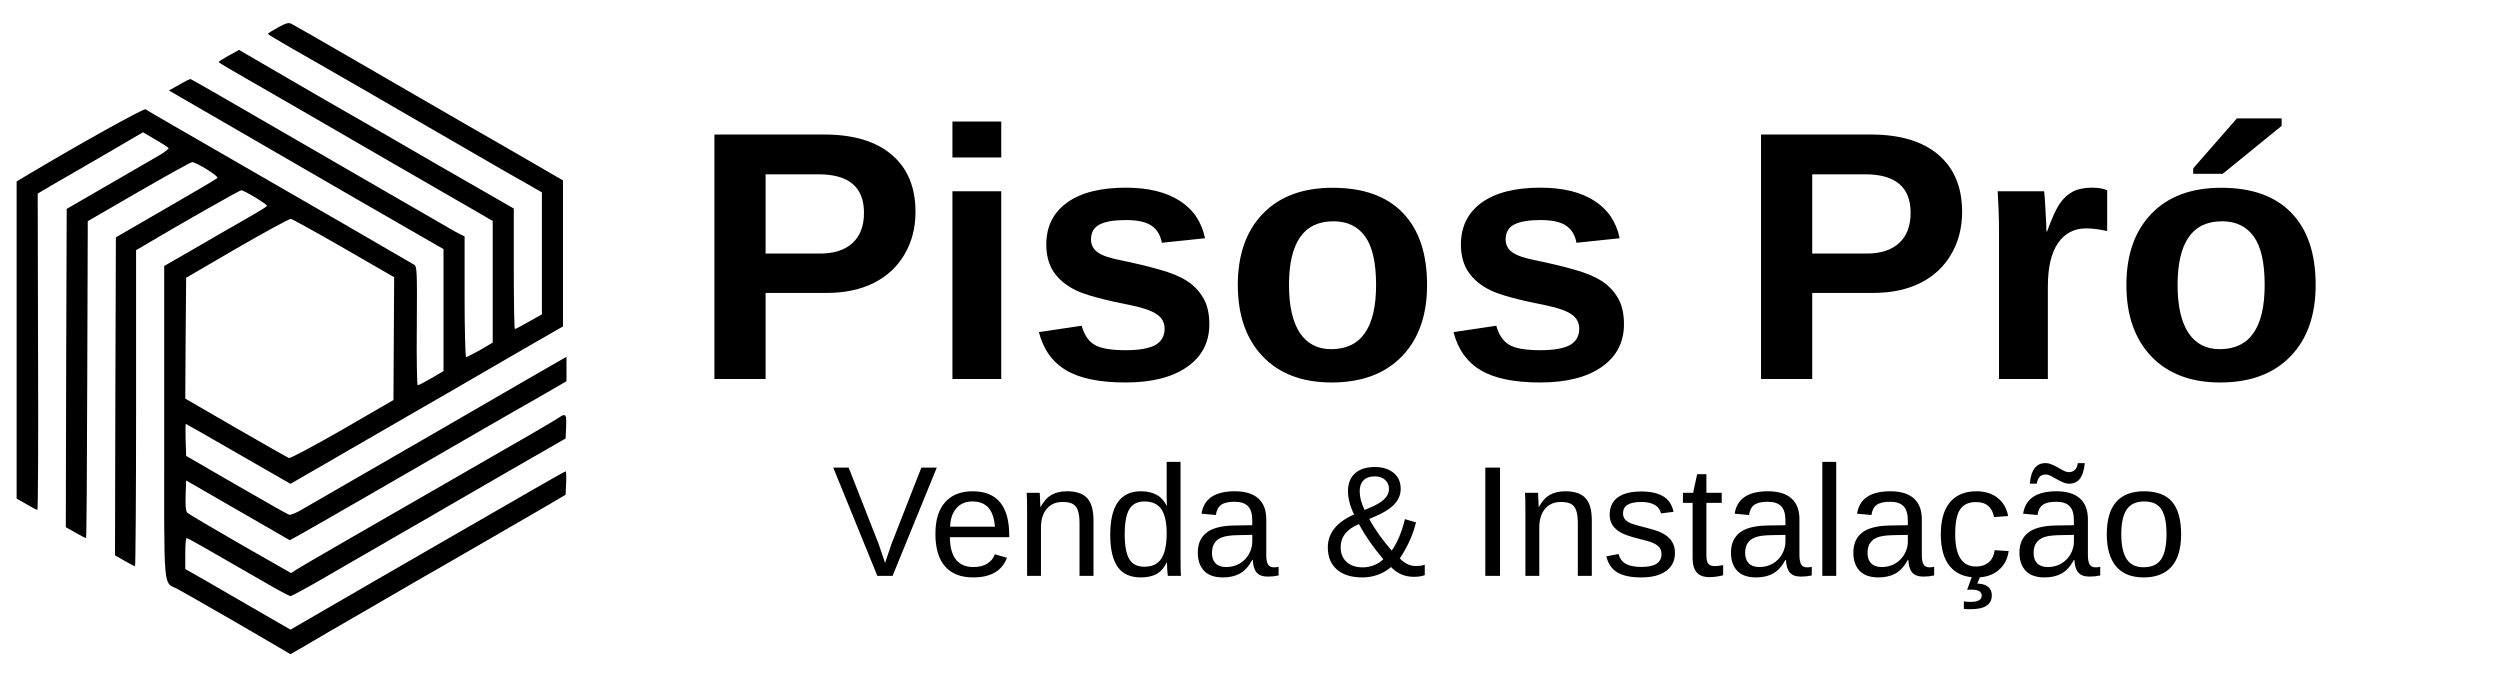
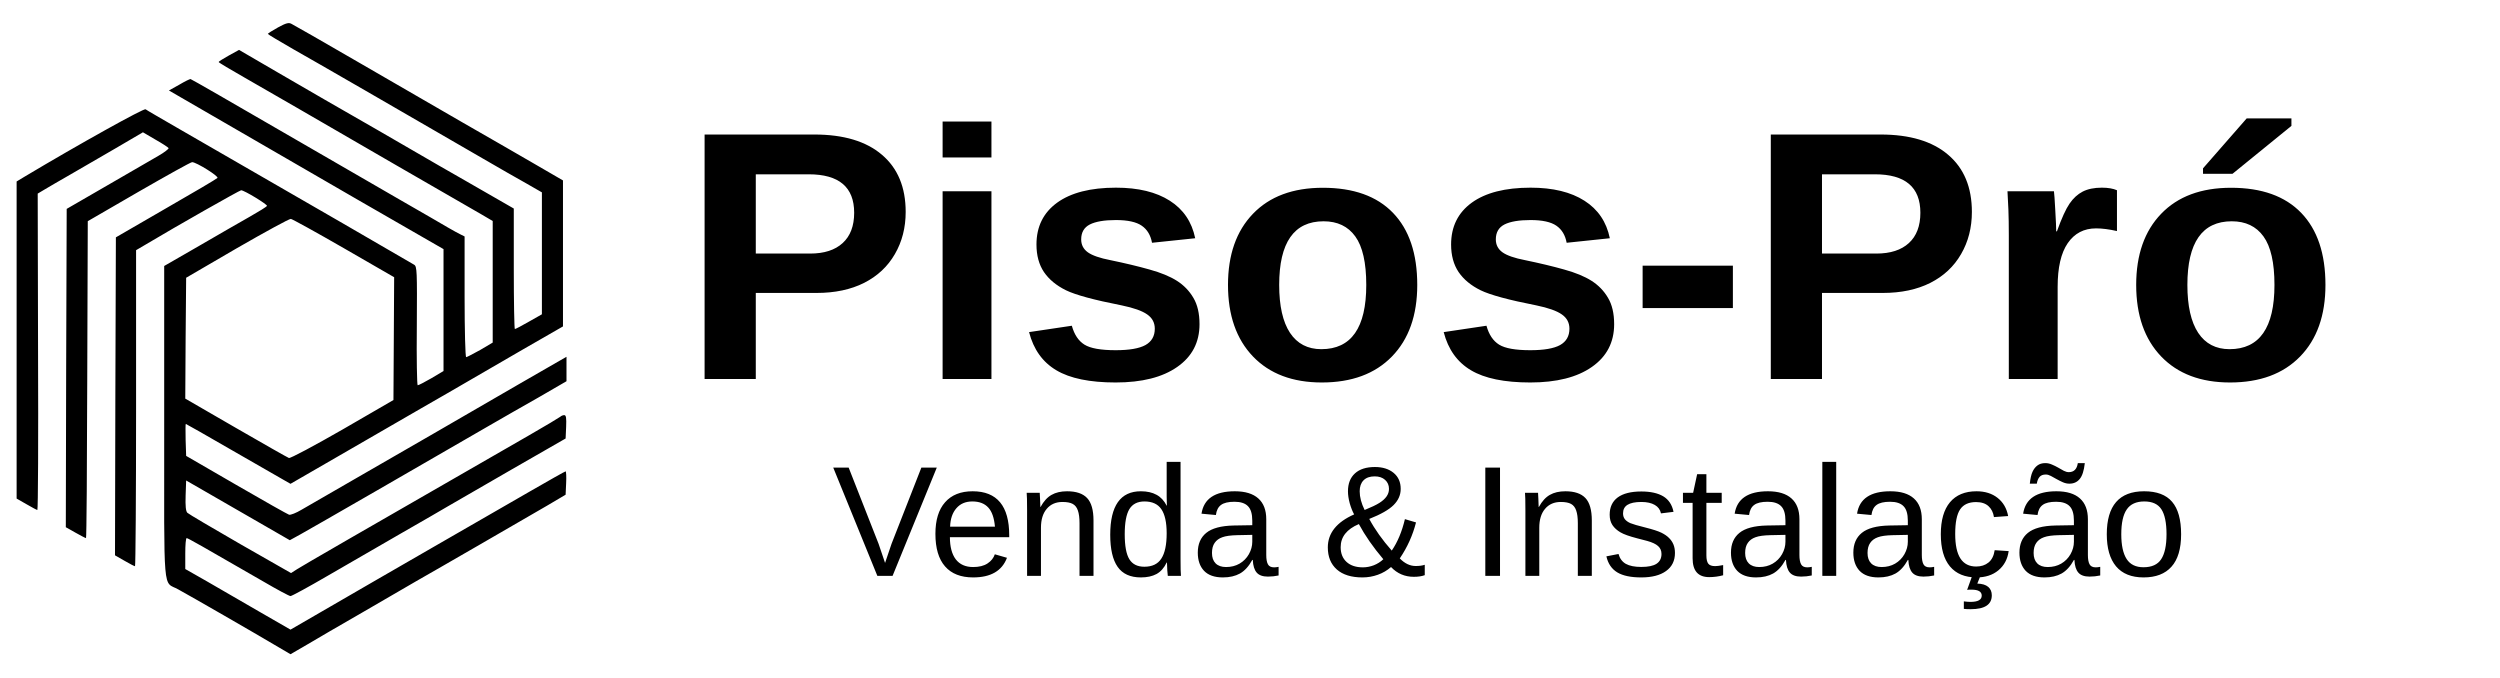
<svg xmlns="http://www.w3.org/2000/svg" viewBox="0 0 379.971 103.028">
  <g transform="matrix(0.026701, 0, 0, -0.026701, -165.6901, 205.1442)" fill="#000000" stroke="none" style="">
    <path d="M7788 7527 c-32 -18 -58 -34 -58 -37 1 -3 65 -41 143 -86 126 -71 618 -355 1082 -624 88 -51 199 -115 248 -142 l87 -50 0 -347 0 -347 -74 -42 c-40 -23 -76 -42 -80 -42 -3 0 -6 154 -6 343 l0 343 -167 96 c-93 53 -208 120 -258 148 -121 71 -600 347 -650 375 -22 13 -141 82 -264 153 l-225 131 -58 -32 c-32 -18 -58 -34 -58 -37 0 -3 67 -43 148 -89 81 -47 215 -124 297 -171 83 -48 339 -196 570 -330 231 -133 448 -258 482 -278 l63 -37 0 -346 0 -346 -71 -42 c-40 -22 -76 -41 -80 -41 -5 0 -9 155 -9 343 l0 344 -22 11 c-13 6 -45 24 -73 40 -27 16 -151 88 -275 159 -124 72 -371 215 -550 318 -414 240 -633 366 -640 368 -3 1 -32 -13 -64 -32 l-59 -33 69 -40 c103 -60 748 -433 1004 -581 227 -131 245 -141 403 -232 l87 -50 0 -347 0 -347 -69 -41 c-38 -22 -73 -40 -78 -40 -4 0 -7 152 -5 337 2 314 1 339 -15 349 -34 21 -607 352 -1348 779 -93 54 -175 101 -181 106 -9 7 -373 -195 -691 -385 l-43 -26 0 -902 0 -903 56 -32 c31 -18 59 -33 62 -33 4 0 6 405 4 900 l-2 901 42 25 c24 14 88 52 143 83 55 32 171 99 257 149 l157 92 70 -41 c39 -22 73 -44 76 -49 2 -4 -23 -24 -58 -44 -34 -20 -165 -96 -292 -169 l-230 -133 -3 -906 -2 -906 55 -31 c30 -17 57 -31 60 -31 3 0 6 406 7 902 l3 902 290 168 c160 92 296 168 304 168 24 0 154 -81 144 -90 -4 -5 -136 -83 -293 -173 l-285 -165 -3 -905 -2 -905 54 -31 c29 -17 56 -31 60 -31 3 0 6 405 6 899 l0 900 58 34 c172 103 532 307 540 307 18 0 152 -82 147 -89 -2 -5 -46 -32 -97 -61 -51 -29 -182 -104 -290 -167 l-198 -114 0 -893 c0 -1005 -9 -898 80 -948 68 -37 443 -253 547 -315 l92 -54 93 54 c51 31 192 112 313 182 121 70 261 151 310 180 50 28 214 123 365 210 151 87 322 186 380 220 l105 62 3 66 c2 37 0 67 -3 67 -3 0 -97 -53 -208 -117 -111 -64 -359 -207 -552 -318 -192 -111 -453 -261 -578 -334 l-228 -132 -177 102 c-97 56 -232 134 -299 173 l-123 70 0 88 c0 48 3 88 8 88 7 0 83 -43 438 -248 77 -45 146 -82 153 -82 7 0 101 51 209 114 109 63 296 171 417 241 121 69 243 140 270 156 28 16 190 110 360 208 l310 178 3 67 c2 50 0 66 -11 66 -7 0 -17 -4 -22 -9 -6 -5 -86 -53 -180 -107 -1011 -581 -1277 -735 -1317 -760 l-36 -23 -289 165 c-158 91 -294 171 -301 178 -9 9 -12 38 -10 99 l3 85 295 -170 295 -170 60 33 c53 29 761 437 1080 622 66 38 191 110 278 159 l157 91 0 69 0 70 -42 -24 c-40 -23 -336 -193 -718 -415 -85 -49 -276 -159 -425 -245 -148 -85 -294 -170 -324 -187 -30 -18 -61 -30 -70 -28 -9 3 -144 79 -301 170 l-285 165 -3 91 c-1 50 -1 91 1 91 2 0 118 -66 258 -147 140 -80 273 -157 296 -170 l42 -24 258 149 c254 147 429 248 488 282 31 17 172 99 572 331 l233 134 0 416 0 415 -162 94 c-90 52 -273 158 -408 235 -135 78 -405 234 -600 347 -195 113 -364 210 -375 215 -16 9 -31 5 -77 -20z m375 -1257 l286 -165 -2 -350 -2 -349 -290 -168 c-162 -93 -297 -165 -305 -162 -8 3 -144 80 -303 172 l-287 166 2 344 3 344 290 169 c160 92 297 167 306 166 8 -1 144 -76 302 -167z" />
  </g>
  <text style="white-space: pre; stroke-width: 1; font-size: 54px;" text-anchor="middle" font-weight="bold" font-size="36" font-family="Arial, sans-serif" fill="#000" y="57.603" x="229.517">
-     Pisos Pró
+     Pisos-Pró
  </text>
  <text x="229.517" y="87.526" text-anchor="middle" font-family="Arial, sans-serif" font-size="16" fill="#000" style="white-space: pre; stroke-width: 1; font-size: 23.9px;">
    Venda &amp; Instalação
  </text>
</svg>
